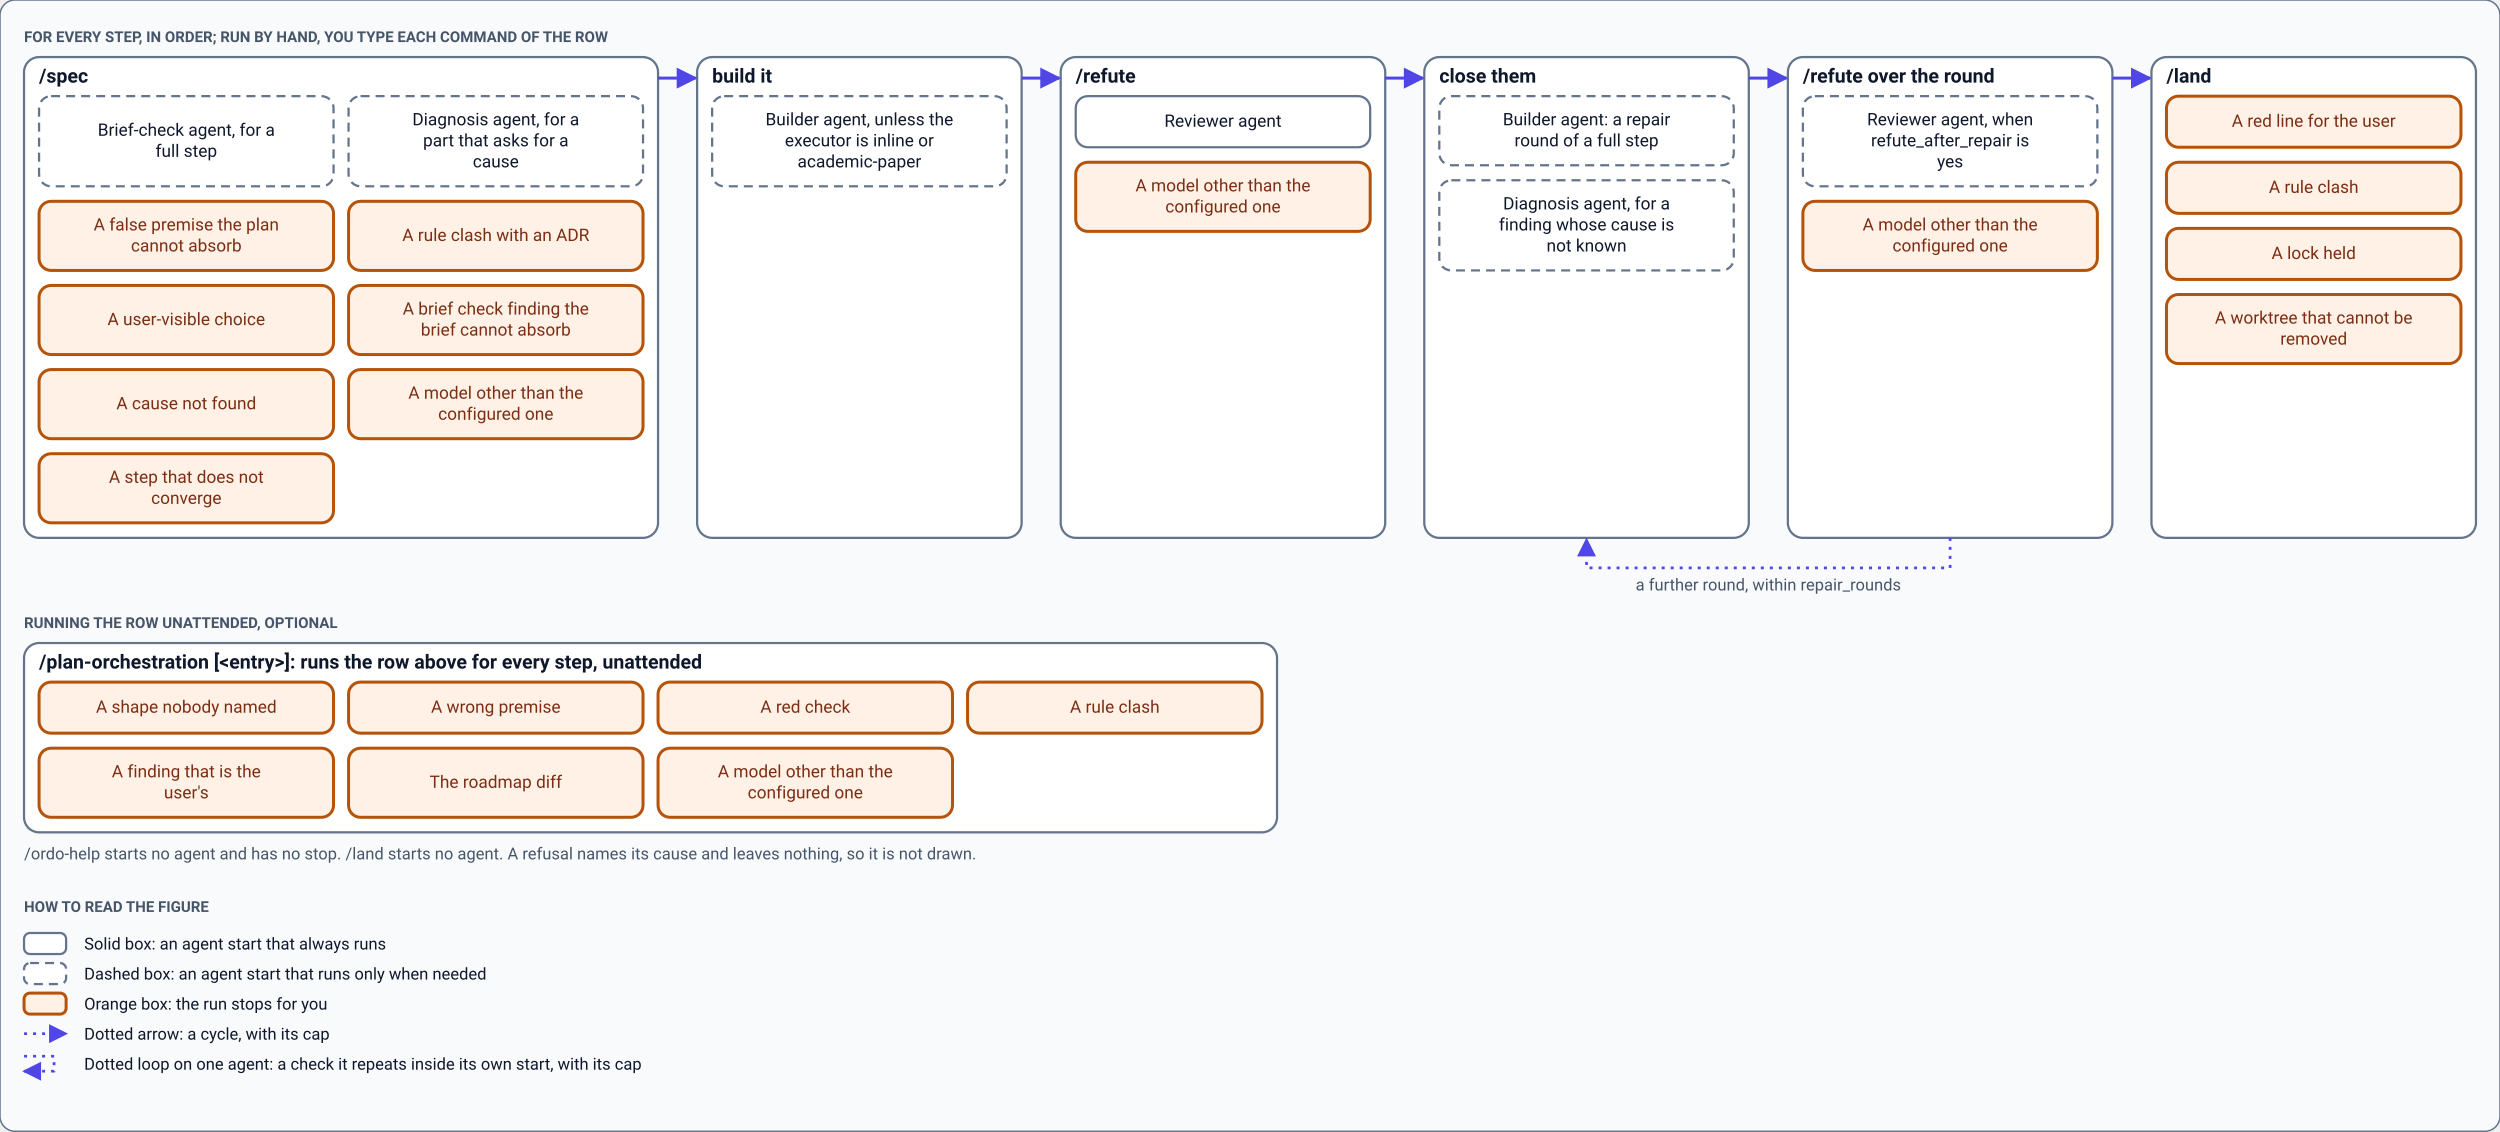
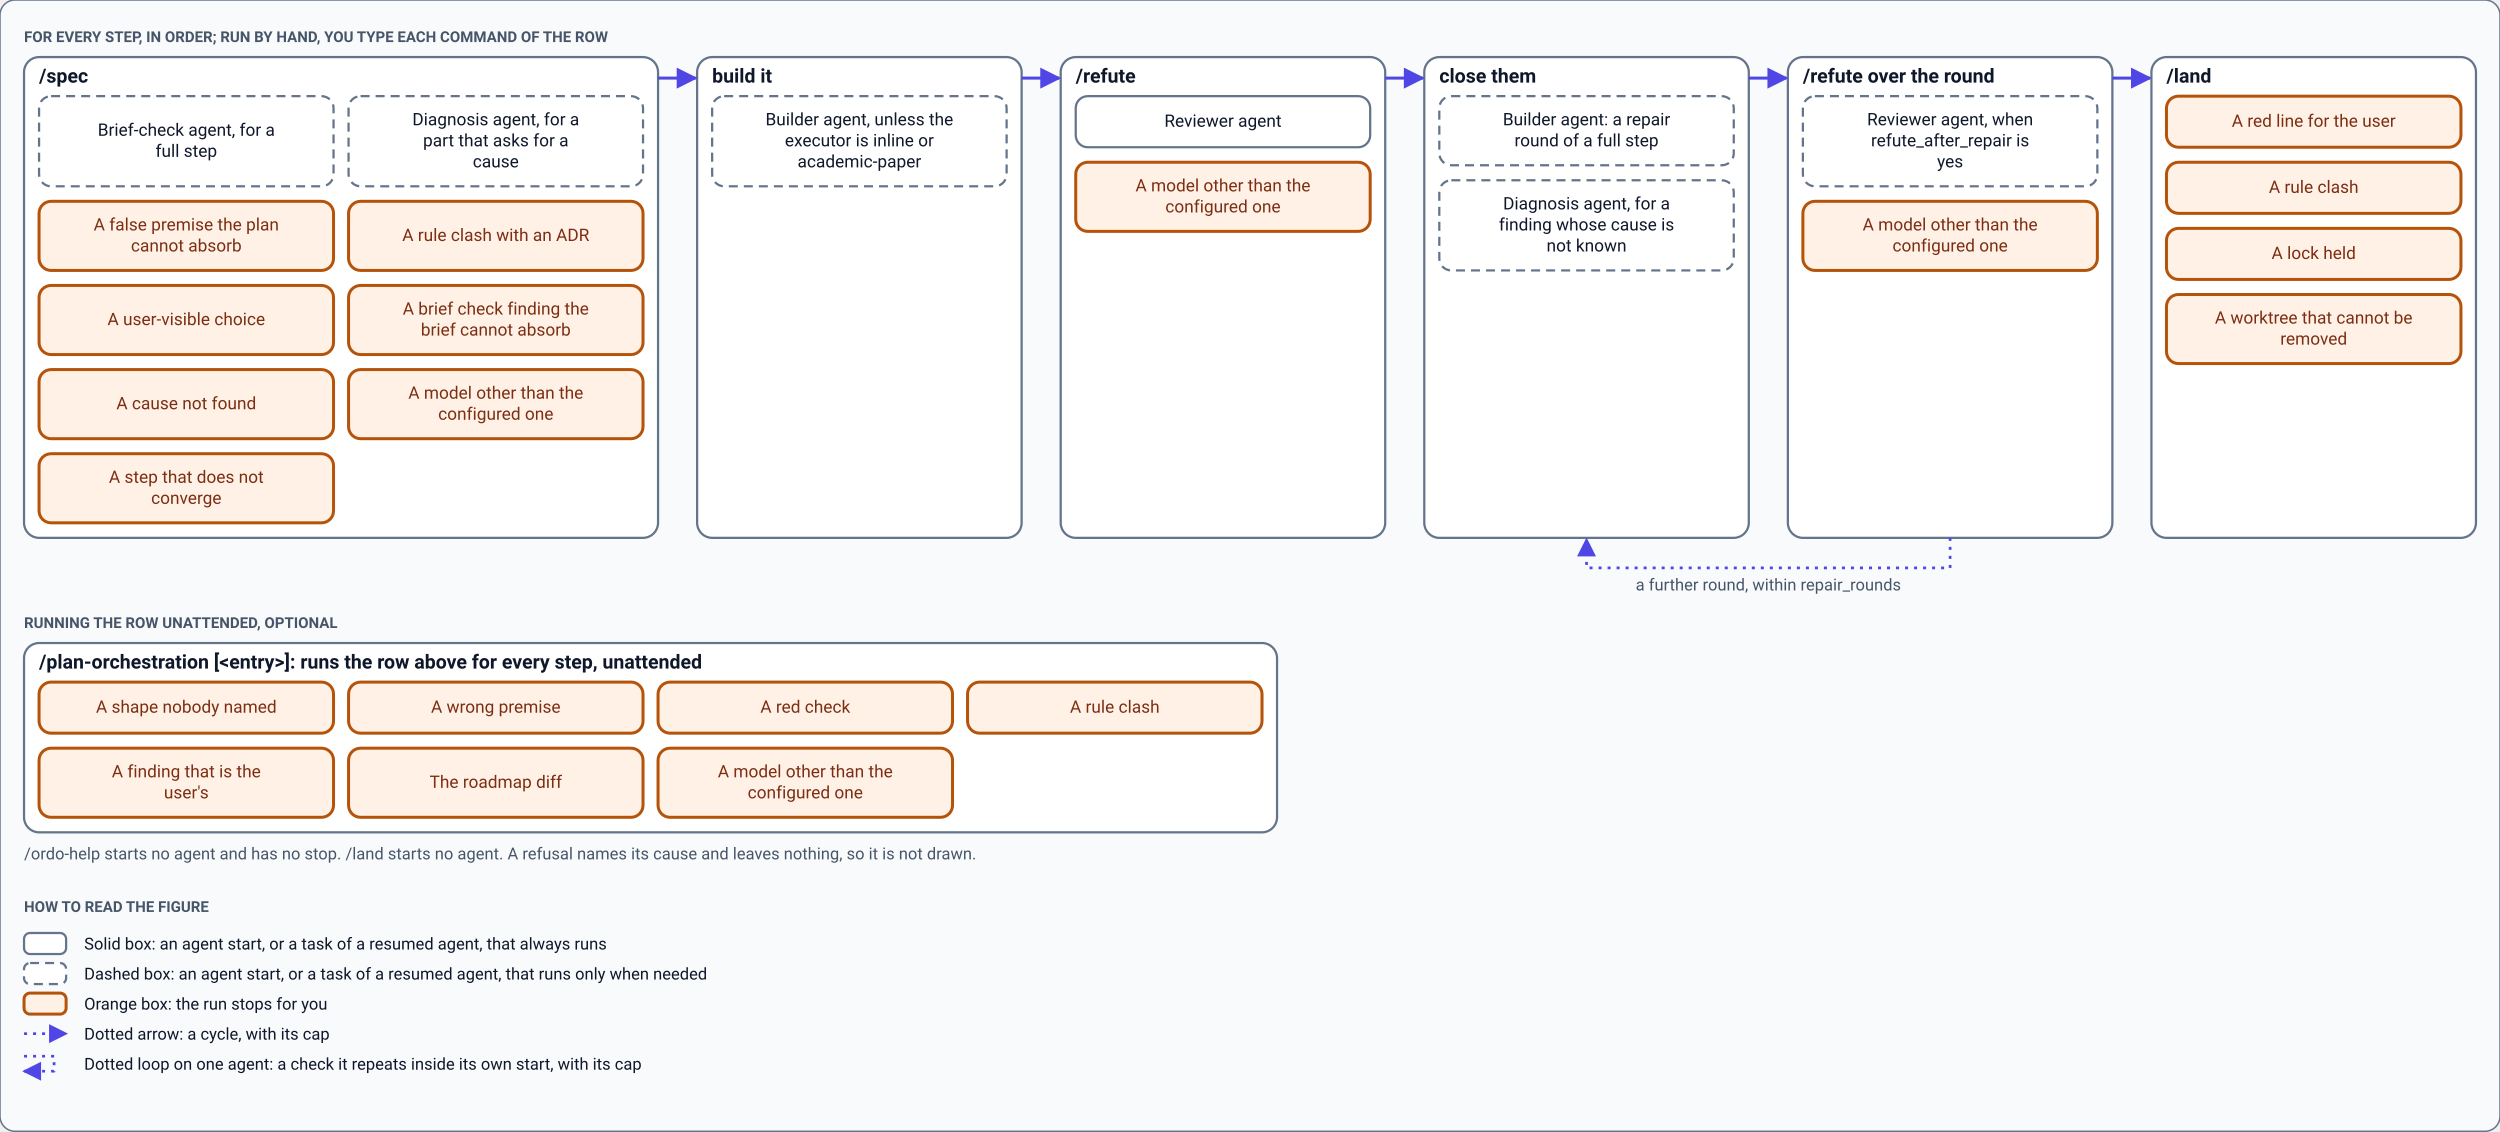
<svg xmlns="http://www.w3.org/2000/svg" viewBox="0 0 1664 753" width="1664" height="753" role="img" aria-label="The loop of one step, lane by lane in order: /spec; build it; /refute; close them; /refute over the round; /land; /plan-orchestration [&lt;entry&gt;]: runs the row above for every step, unattended. Boxes: Brief-check agent, for a full step; Diagnosis agent, for a part that asks for a cause; A false premise the plan cannot absorb; A rule clash with an ADR; A user-visible choice; A brief check finding the brief cannot absorb; A cause not found; A model other than the configured one; A step that does not converge; Builder agent, unless the executor is inline or academic-paper; Reviewer agent; A model other than the configured one; Builder agent: a repair round of a full step; Diagnosis agent, for a finding whose cause is not known; Reviewer agent, when refute_after_repair is yes; A model other than the configured one; A red line for the user; A rule clash; A lock held; A worktree that cannot be removed; A shape nobody named; A wrong premise; A red check; A rule clash; A finding that is the user's; The roadmap diff; A model other than the configured one.">
  <defs>
    <marker id="arrow" viewBox="0 0 10 10" refX="9" refY="5" markerWidth="7" markerHeight="7" orient="auto">
      <path d="M0,0 L10,5 L0,10 z" fill="#4f46e5" />
    </marker>
  </defs>
  <rect x="0" y="0" width="1664" height="753" rx="10" fill="#f8fafc" stroke="#64748b" />
  <text x="16" y="28" font-family="ui-sans-serif, -apple-system, 'Segoe UI', Roboto, Helvetica, Arial, sans-serif" font-size="10" fill="#475569" font-weight="700" text-anchor="start">FOR EVERY STEP, IN ORDER; RUN BY HAND, YOU TYPE EACH COMMAND OF THE ROW</text>
  <rect x="16" y="38" width="422" height="320" rx="10" fill="#ffffff" stroke="#64748b" stroke-width="1.5" />
  <text x="26" y="55" font-family="ui-sans-serif, -apple-system, 'Segoe UI', Roboto, Helvetica, Arial, sans-serif" font-size="13" fill="#0f172a" font-weight="700" text-anchor="start">/spec</text>
  <rect x="26" y="64" width="196" height="60" rx="8" fill="#ffffff" stroke="#64748b" stroke-width="1.5" stroke-dasharray="6 4" />
  <text x="124" y="90.4" font-family="ui-sans-serif, -apple-system, 'Segoe UI', Roboto, Helvetica, Arial, sans-serif" font-size="11.5" fill="#0f172a" font-weight="400" text-anchor="middle">Brief-check agent, for a</text>
  <text x="124" y="104.4" font-family="ui-sans-serif, -apple-system, 'Segoe UI', Roboto, Helvetica, Arial, sans-serif" font-size="11.5" fill="#0f172a" font-weight="400" text-anchor="middle">full step</text>
  <rect x="232" y="64" width="196" height="60" rx="8" fill="#ffffff" stroke="#64748b" stroke-width="1.5" stroke-dasharray="6 4" />
  <text x="330" y="83.4" font-family="ui-sans-serif, -apple-system, 'Segoe UI', Roboto, Helvetica, Arial, sans-serif" font-size="11.5" fill="#0f172a" font-weight="400" text-anchor="middle">Diagnosis agent, for a</text>
  <text x="330" y="97.4" font-family="ui-sans-serif, -apple-system, 'Segoe UI', Roboto, Helvetica, Arial, sans-serif" font-size="11.5" fill="#0f172a" font-weight="400" text-anchor="middle">part that asks for a</text>
  <text x="330" y="111.4" font-family="ui-sans-serif, -apple-system, 'Segoe UI', Roboto, Helvetica, Arial, sans-serif" font-size="11.5" fill="#0f172a" font-weight="400" text-anchor="middle">cause</text>
  <rect x="26" y="134" width="196" height="46" rx="8" fill="#fff1e6" stroke="#b45309" stroke-width="2" />
  <text x="124" y="153.4" font-family="ui-sans-serif, -apple-system, 'Segoe UI', Roboto, Helvetica, Arial, sans-serif" font-size="11.5" fill="#7c2d12" font-weight="400" text-anchor="middle">A false premise the plan</text>
  <text x="124" y="167.4" font-family="ui-sans-serif, -apple-system, 'Segoe UI', Roboto, Helvetica, Arial, sans-serif" font-size="11.5" fill="#7c2d12" font-weight="400" text-anchor="middle">cannot absorb</text>
  <rect x="232" y="134" width="196" height="46" rx="8" fill="#fff1e6" stroke="#b45309" stroke-width="2" />
  <text x="330" y="160.4" font-family="ui-sans-serif, -apple-system, 'Segoe UI', Roboto, Helvetica, Arial, sans-serif" font-size="11.5" fill="#7c2d12" font-weight="400" text-anchor="middle">A rule clash with an ADR</text>
  <rect x="26" y="190" width="196" height="46" rx="8" fill="#fff1e6" stroke="#b45309" stroke-width="2" />
  <text x="124" y="216.4" font-family="ui-sans-serif, -apple-system, 'Segoe UI', Roboto, Helvetica, Arial, sans-serif" font-size="11.5" fill="#7c2d12" font-weight="400" text-anchor="middle">A user-visible choice</text>
  <rect x="232" y="190" width="196" height="46" rx="8" fill="#fff1e6" stroke="#b45309" stroke-width="2" />
  <text x="330" y="209.4" font-family="ui-sans-serif, -apple-system, 'Segoe UI', Roboto, Helvetica, Arial, sans-serif" font-size="11.5" fill="#7c2d12" font-weight="400" text-anchor="middle">A brief check finding the</text>
  <text x="330" y="223.4" font-family="ui-sans-serif, -apple-system, 'Segoe UI', Roboto, Helvetica, Arial, sans-serif" font-size="11.5" fill="#7c2d12" font-weight="400" text-anchor="middle">brief cannot absorb</text>
  <rect x="26" y="246" width="196" height="46" rx="8" fill="#fff1e6" stroke="#b45309" stroke-width="2" />
  <text x="124" y="272.4" font-family="ui-sans-serif, -apple-system, 'Segoe UI', Roboto, Helvetica, Arial, sans-serif" font-size="11.5" fill="#7c2d12" font-weight="400" text-anchor="middle">A cause not found</text>
  <rect x="232" y="246" width="196" height="46" rx="8" fill="#fff1e6" stroke="#b45309" stroke-width="2" />
  <text x="330" y="265.4" font-family="ui-sans-serif, -apple-system, 'Segoe UI', Roboto, Helvetica, Arial, sans-serif" font-size="11.5" fill="#7c2d12" font-weight="400" text-anchor="middle">A model other than the</text>
  <text x="330" y="279.4" font-family="ui-sans-serif, -apple-system, 'Segoe UI', Roboto, Helvetica, Arial, sans-serif" font-size="11.5" fill="#7c2d12" font-weight="400" text-anchor="middle">configured one</text>
  <rect x="26" y="302" width="196" height="46" rx="8" fill="#fff1e6" stroke="#b45309" stroke-width="2" />
  <text x="124" y="321.4" font-family="ui-sans-serif, -apple-system, 'Segoe UI', Roboto, Helvetica, Arial, sans-serif" font-size="11.5" fill="#7c2d12" font-weight="400" text-anchor="middle">A step that does not</text>
  <text x="124" y="335.4" font-family="ui-sans-serif, -apple-system, 'Segoe UI', Roboto, Helvetica, Arial, sans-serif" font-size="11.5" fill="#7c2d12" font-weight="400" text-anchor="middle">converge</text>
  <rect x="464" y="38" width="216" height="320" rx="10" fill="#ffffff" stroke="#64748b" stroke-width="1.5" />
  <text x="474" y="55" font-family="ui-sans-serif, -apple-system, 'Segoe UI', Roboto, Helvetica, Arial, sans-serif" font-size="13" fill="#0f172a" font-weight="700" text-anchor="start">build it</text>
  <rect x="474" y="64" width="196" height="60" rx="8" fill="#ffffff" stroke="#64748b" stroke-width="1.5" stroke-dasharray="6 4" />
  <text x="572" y="83.4" font-family="ui-sans-serif, -apple-system, 'Segoe UI', Roboto, Helvetica, Arial, sans-serif" font-size="11.5" fill="#0f172a" font-weight="400" text-anchor="middle">Builder agent, unless the</text>
  <text x="572" y="97.4" font-family="ui-sans-serif, -apple-system, 'Segoe UI', Roboto, Helvetica, Arial, sans-serif" font-size="11.5" fill="#0f172a" font-weight="400" text-anchor="middle">executor is inline or</text>
  <text x="572" y="111.4" font-family="ui-sans-serif, -apple-system, 'Segoe UI', Roboto, Helvetica, Arial, sans-serif" font-size="11.5" fill="#0f172a" font-weight="400" text-anchor="middle">academic-paper</text>
  <rect x="706" y="38" width="216" height="320" rx="10" fill="#ffffff" stroke="#64748b" stroke-width="1.5" />
  <text x="716" y="55" font-family="ui-sans-serif, -apple-system, 'Segoe UI', Roboto, Helvetica, Arial, sans-serif" font-size="13" fill="#0f172a" font-weight="700" text-anchor="start">/refute</text>
  <rect x="716" y="64" width="196" height="34" rx="8" fill="#ffffff" stroke="#64748b" stroke-width="1.5" />
  <text x="814" y="84.4" font-family="ui-sans-serif, -apple-system, 'Segoe UI', Roboto, Helvetica, Arial, sans-serif" font-size="11.5" fill="#0f172a" font-weight="400" text-anchor="middle">Reviewer agent</text>
  <rect x="716" y="108" width="196" height="46" rx="8" fill="#fff1e6" stroke="#b45309" stroke-width="2" />
  <text x="814" y="127.4" font-family="ui-sans-serif, -apple-system, 'Segoe UI', Roboto, Helvetica, Arial, sans-serif" font-size="11.5" fill="#7c2d12" font-weight="400" text-anchor="middle">A model other than the</text>
  <text x="814" y="141.4" font-family="ui-sans-serif, -apple-system, 'Segoe UI', Roboto, Helvetica, Arial, sans-serif" font-size="11.5" fill="#7c2d12" font-weight="400" text-anchor="middle">configured one</text>
  <rect x="948" y="38" width="216" height="320" rx="10" fill="#ffffff" stroke="#64748b" stroke-width="1.5" />
  <text x="958" y="55" font-family="ui-sans-serif, -apple-system, 'Segoe UI', Roboto, Helvetica, Arial, sans-serif" font-size="13" fill="#0f172a" font-weight="700" text-anchor="start">close them</text>
  <rect x="958" y="64" width="196" height="46" rx="8" fill="#ffffff" stroke="#64748b" stroke-width="1.5" stroke-dasharray="6 4" />
  <text x="1056" y="83.4" font-family="ui-sans-serif, -apple-system, 'Segoe UI', Roboto, Helvetica, Arial, sans-serif" font-size="11.5" fill="#0f172a" font-weight="400" text-anchor="middle">Builder agent: a repair</text>
  <text x="1056" y="97.4" font-family="ui-sans-serif, -apple-system, 'Segoe UI', Roboto, Helvetica, Arial, sans-serif" font-size="11.5" fill="#0f172a" font-weight="400" text-anchor="middle">round of a full step</text>
  <rect x="958" y="120" width="196" height="60" rx="8" fill="#ffffff" stroke="#64748b" stroke-width="1.5" stroke-dasharray="6 4" />
  <text x="1056" y="139.4" font-family="ui-sans-serif, -apple-system, 'Segoe UI', Roboto, Helvetica, Arial, sans-serif" font-size="11.5" fill="#0f172a" font-weight="400" text-anchor="middle">Diagnosis agent, for a</text>
  <text x="1056" y="153.4" font-family="ui-sans-serif, -apple-system, 'Segoe UI', Roboto, Helvetica, Arial, sans-serif" font-size="11.5" fill="#0f172a" font-weight="400" text-anchor="middle">finding whose cause is</text>
  <text x="1056" y="167.4" font-family="ui-sans-serif, -apple-system, 'Segoe UI', Roboto, Helvetica, Arial, sans-serif" font-size="11.5" fill="#0f172a" font-weight="400" text-anchor="middle">not known</text>
  <rect x="1190" y="38" width="216" height="320" rx="10" fill="#ffffff" stroke="#64748b" stroke-width="1.5" />
  <text x="1200" y="55" font-family="ui-sans-serif, -apple-system, 'Segoe UI', Roboto, Helvetica, Arial, sans-serif" font-size="13" fill="#0f172a" font-weight="700" text-anchor="start">/refute over the round</text>
  <rect x="1200" y="64" width="196" height="60" rx="8" fill="#ffffff" stroke="#64748b" stroke-width="1.5" stroke-dasharray="6 4" />
  <text x="1298" y="83.4" font-family="ui-sans-serif, -apple-system, 'Segoe UI', Roboto, Helvetica, Arial, sans-serif" font-size="11.5" fill="#0f172a" font-weight="400" text-anchor="middle">Reviewer agent, when</text>
  <text x="1298" y="97.4" font-family="ui-sans-serif, -apple-system, 'Segoe UI', Roboto, Helvetica, Arial, sans-serif" font-size="11.5" fill="#0f172a" font-weight="400" text-anchor="middle">refute_after_repair is</text>
  <text x="1298" y="111.4" font-family="ui-sans-serif, -apple-system, 'Segoe UI', Roboto, Helvetica, Arial, sans-serif" font-size="11.5" fill="#0f172a" font-weight="400" text-anchor="middle">yes</text>
  <rect x="1200" y="134" width="196" height="46" rx="8" fill="#fff1e6" stroke="#b45309" stroke-width="2" />
  <text x="1298" y="153.4" font-family="ui-sans-serif, -apple-system, 'Segoe UI', Roboto, Helvetica, Arial, sans-serif" font-size="11.5" fill="#7c2d12" font-weight="400" text-anchor="middle">A model other than the</text>
  <text x="1298" y="167.4" font-family="ui-sans-serif, -apple-system, 'Segoe UI', Roboto, Helvetica, Arial, sans-serif" font-size="11.5" fill="#7c2d12" font-weight="400" text-anchor="middle">configured one</text>
  <rect x="1432" y="38" width="216" height="320" rx="10" fill="#ffffff" stroke="#64748b" stroke-width="1.5" />
  <text x="1442" y="55" font-family="ui-sans-serif, -apple-system, 'Segoe UI', Roboto, Helvetica, Arial, sans-serif" font-size="13" fill="#0f172a" font-weight="700" text-anchor="start">/land</text>
  <rect x="1442" y="64" width="196" height="34" rx="8" fill="#fff1e6" stroke="#b45309" stroke-width="2" />
  <text x="1540" y="84.4" font-family="ui-sans-serif, -apple-system, 'Segoe UI', Roboto, Helvetica, Arial, sans-serif" font-size="11.5" fill="#7c2d12" font-weight="400" text-anchor="middle">A red line for the user</text>
  <rect x="1442" y="108" width="196" height="34" rx="8" fill="#fff1e6" stroke="#b45309" stroke-width="2" />
  <text x="1540" y="128.4" font-family="ui-sans-serif, -apple-system, 'Segoe UI', Roboto, Helvetica, Arial, sans-serif" font-size="11.5" fill="#7c2d12" font-weight="400" text-anchor="middle">A rule clash</text>
  <rect x="1442" y="152" width="196" height="34" rx="8" fill="#fff1e6" stroke="#b45309" stroke-width="2" />
  <text x="1540" y="172.4" font-family="ui-sans-serif, -apple-system, 'Segoe UI', Roboto, Helvetica, Arial, sans-serif" font-size="11.5" fill="#7c2d12" font-weight="400" text-anchor="middle">A lock held</text>
  <rect x="1442" y="196" width="196" height="46" rx="8" fill="#fff1e6" stroke="#b45309" stroke-width="2" />
  <text x="1540" y="215.4" font-family="ui-sans-serif, -apple-system, 'Segoe UI', Roboto, Helvetica, Arial, sans-serif" font-size="11.5" fill="#7c2d12" font-weight="400" text-anchor="middle">A worktree that cannot be</text>
  <text x="1540" y="229.4" font-family="ui-sans-serif, -apple-system, 'Segoe UI', Roboto, Helvetica, Arial, sans-serif" font-size="11.5" fill="#7c2d12" font-weight="400" text-anchor="middle">removed</text>
  <path d="M438,52 L463,52" fill="none" stroke="#4f46e5" stroke-width="2" marker-end="url(#arrow)" stroke-linejoin="round" />
  <path d="M680,52 L705,52" fill="none" stroke="#4f46e5" stroke-width="2" marker-end="url(#arrow)" stroke-linejoin="round" />
  <path d="M922,52 L947,52" fill="none" stroke="#4f46e5" stroke-width="2" marker-end="url(#arrow)" stroke-linejoin="round" />
  <path d="M1164,52 L1189,52" fill="none" stroke="#4f46e5" stroke-width="2" marker-end="url(#arrow)" stroke-linejoin="round" />
  <path d="M1406,52 L1431,52" fill="none" stroke="#4f46e5" stroke-width="2" marker-end="url(#arrow)" stroke-linejoin="round" />
  <path d="M1298,358 L1298,378 L1056,378 L1056,359" fill="none" stroke="#4f46e5" stroke-width="1.8" stroke-dasharray="2 4" marker-end="url(#arrow)" stroke-linejoin="round" />
  <text x="1177" y="393" font-family="ui-sans-serif, -apple-system, 'Segoe UI', Roboto, Helvetica, Arial, sans-serif" font-size="11" fill="#475569" font-weight="400" text-anchor="middle">a further round, within repair_rounds</text>
  <text x="16" y="418" font-family="ui-sans-serif, -apple-system, 'Segoe UI', Roboto, Helvetica, Arial, sans-serif" font-size="10" fill="#475569" font-weight="700" text-anchor="start">RUNNING THE ROW UNATTENDED, OPTIONAL</text>
  <rect x="16" y="428" width="834" height="126" rx="10" fill="#ffffff" stroke="#64748b" stroke-width="1.5" />
  <text x="26" y="445" font-family="ui-sans-serif, -apple-system, 'Segoe UI', Roboto, Helvetica, Arial, sans-serif" font-size="13" fill="#0f172a" font-weight="700" text-anchor="start">/plan-orchestration [&lt;entry&gt;]: runs the row above for every step, unattended</text>
  <rect x="26" y="454" width="196" height="34" rx="8" fill="#fff1e6" stroke="#b45309" stroke-width="2" />
  <text x="124" y="474.4" font-family="ui-sans-serif, -apple-system, 'Segoe UI', Roboto, Helvetica, Arial, sans-serif" font-size="11.5" fill="#7c2d12" font-weight="400" text-anchor="middle">A shape nobody named</text>
  <rect x="232" y="454" width="196" height="34" rx="8" fill="#fff1e6" stroke="#b45309" stroke-width="2" />
  <text x="330" y="474.4" font-family="ui-sans-serif, -apple-system, 'Segoe UI', Roboto, Helvetica, Arial, sans-serif" font-size="11.5" fill="#7c2d12" font-weight="400" text-anchor="middle">A wrong premise</text>
  <rect x="438" y="454" width="196" height="34" rx="8" fill="#fff1e6" stroke="#b45309" stroke-width="2" />
  <text x="536" y="474.4" font-family="ui-sans-serif, -apple-system, 'Segoe UI', Roboto, Helvetica, Arial, sans-serif" font-size="11.5" fill="#7c2d12" font-weight="400" text-anchor="middle">A red check</text>
  <rect x="644" y="454" width="196" height="34" rx="8" fill="#fff1e6" stroke="#b45309" stroke-width="2" />
  <text x="742" y="474.4" font-family="ui-sans-serif, -apple-system, 'Segoe UI', Roboto, Helvetica, Arial, sans-serif" font-size="11.5" fill="#7c2d12" font-weight="400" text-anchor="middle">A rule clash</text>
  <rect x="26" y="498" width="196" height="46" rx="8" fill="#fff1e6" stroke="#b45309" stroke-width="2" />
  <text x="124" y="517.4" font-family="ui-sans-serif, -apple-system, 'Segoe UI', Roboto, Helvetica, Arial, sans-serif" font-size="11.5" fill="#7c2d12" font-weight="400" text-anchor="middle">A finding that is the</text>
  <text x="124" y="531.4" font-family="ui-sans-serif, -apple-system, 'Segoe UI', Roboto, Helvetica, Arial, sans-serif" font-size="11.5" fill="#7c2d12" font-weight="400" text-anchor="middle">user's</text>
  <rect x="232" y="498" width="196" height="46" rx="8" fill="#fff1e6" stroke="#b45309" stroke-width="2" />
  <text x="330" y="524.4" font-family="ui-sans-serif, -apple-system, 'Segoe UI', Roboto, Helvetica, Arial, sans-serif" font-size="11.5" fill="#7c2d12" font-weight="400" text-anchor="middle">The roadmap diff</text>
  <rect x="438" y="498" width="196" height="46" rx="8" fill="#fff1e6" stroke="#b45309" stroke-width="2" />
  <text x="536" y="517.4" font-family="ui-sans-serif, -apple-system, 'Segoe UI', Roboto, Helvetica, Arial, sans-serif" font-size="11.5" fill="#7c2d12" font-weight="400" text-anchor="middle">A model other than the</text>
  <text x="536" y="531.4" font-family="ui-sans-serif, -apple-system, 'Segoe UI', Roboto, Helvetica, Arial, sans-serif" font-size="11.5" fill="#7c2d12" font-weight="400" text-anchor="middle">configured one</text>
  <text x="16" y="572" font-family="ui-sans-serif, -apple-system, 'Segoe UI', Roboto, Helvetica, Arial, sans-serif" font-size="11" fill="#475569" font-weight="400" text-anchor="start">/ordo-help starts no agent and has no stop. /land starts no agent. A refusal names its cause and leaves nothing, so it is not drawn.</text>
  <text x="16" y="607" font-family="ui-sans-serif, -apple-system, 'Segoe UI', Roboto, Helvetica, Arial, sans-serif" font-size="10" fill="#475569" font-weight="700" text-anchor="start">HOW TO READ THE FIGURE</text>
  <rect x="16" y="621" width="28" height="14" rx="4" fill="#ffffff" stroke="#64748b" stroke-width="1.5" />
-   <text x="56" y="632" font-family="ui-sans-serif, -apple-system, 'Segoe UI', Roboto, Helvetica, Arial, sans-serif" font-size="11" fill="#0f172a" font-weight="400" text-anchor="start">Solid box: an agent start that always runs</text>
+   <text x="56" y="632" font-family="ui-sans-serif, -apple-system, 'Segoe UI', Roboto, Helvetica, Arial, sans-serif" font-size="11" fill="#0f172a" font-weight="400" text-anchor="start">Solid box: an agent start, or a task of a resumed agent, that always runs</text>
  <rect x="16" y="641" width="28" height="14" rx="4" fill="#ffffff" stroke="#64748b" stroke-width="1.5" stroke-dasharray="6 4" />
-   <text x="56" y="652" font-family="ui-sans-serif, -apple-system, 'Segoe UI', Roboto, Helvetica, Arial, sans-serif" font-size="11" fill="#0f172a" font-weight="400" text-anchor="start">Dashed box: an agent start that runs only when needed</text>
+   <text x="56" y="652" font-family="ui-sans-serif, -apple-system, 'Segoe UI', Roboto, Helvetica, Arial, sans-serif" font-size="11" fill="#0f172a" font-weight="400" text-anchor="start">Dashed box: an agent start, or a task of a resumed agent, that runs only when needed</text>
  <rect x="16" y="661" width="28" height="14" rx="4" fill="#fff1e6" stroke="#b45309" stroke-width="2" />
  <text x="56" y="672" font-family="ui-sans-serif, -apple-system, 'Segoe UI', Roboto, Helvetica, Arial, sans-serif" font-size="11" fill="#0f172a" font-weight="400" text-anchor="start">Orange box: the run stops for you</text>
  <path d="M16,688 L44,688" fill="none" stroke="#4f46e5" stroke-width="1.8" stroke-dasharray="2 4" marker-end="url(#arrow)" stroke-linejoin="round" />
  <text x="56" y="692" font-family="ui-sans-serif, -apple-system, 'Segoe UI', Roboto, Helvetica, Arial, sans-serif" font-size="11" fill="#0f172a" font-weight="400" text-anchor="start">Dotted arrow: a cycle, with its cap</text>
  <path d="M16,703 L36,703 L36,713 L16,713" fill="none" stroke="#4f46e5" stroke-width="1.8" stroke-dasharray="2 4" marker-end="url(#arrow)" stroke-linejoin="round" />
  <text x="56" y="712" font-family="ui-sans-serif, -apple-system, 'Segoe UI', Roboto, Helvetica, Arial, sans-serif" font-size="11" fill="#0f172a" font-weight="400" text-anchor="start">Dotted loop on one agent: a check it repeats inside its own start, with its cap</text>
</svg>
